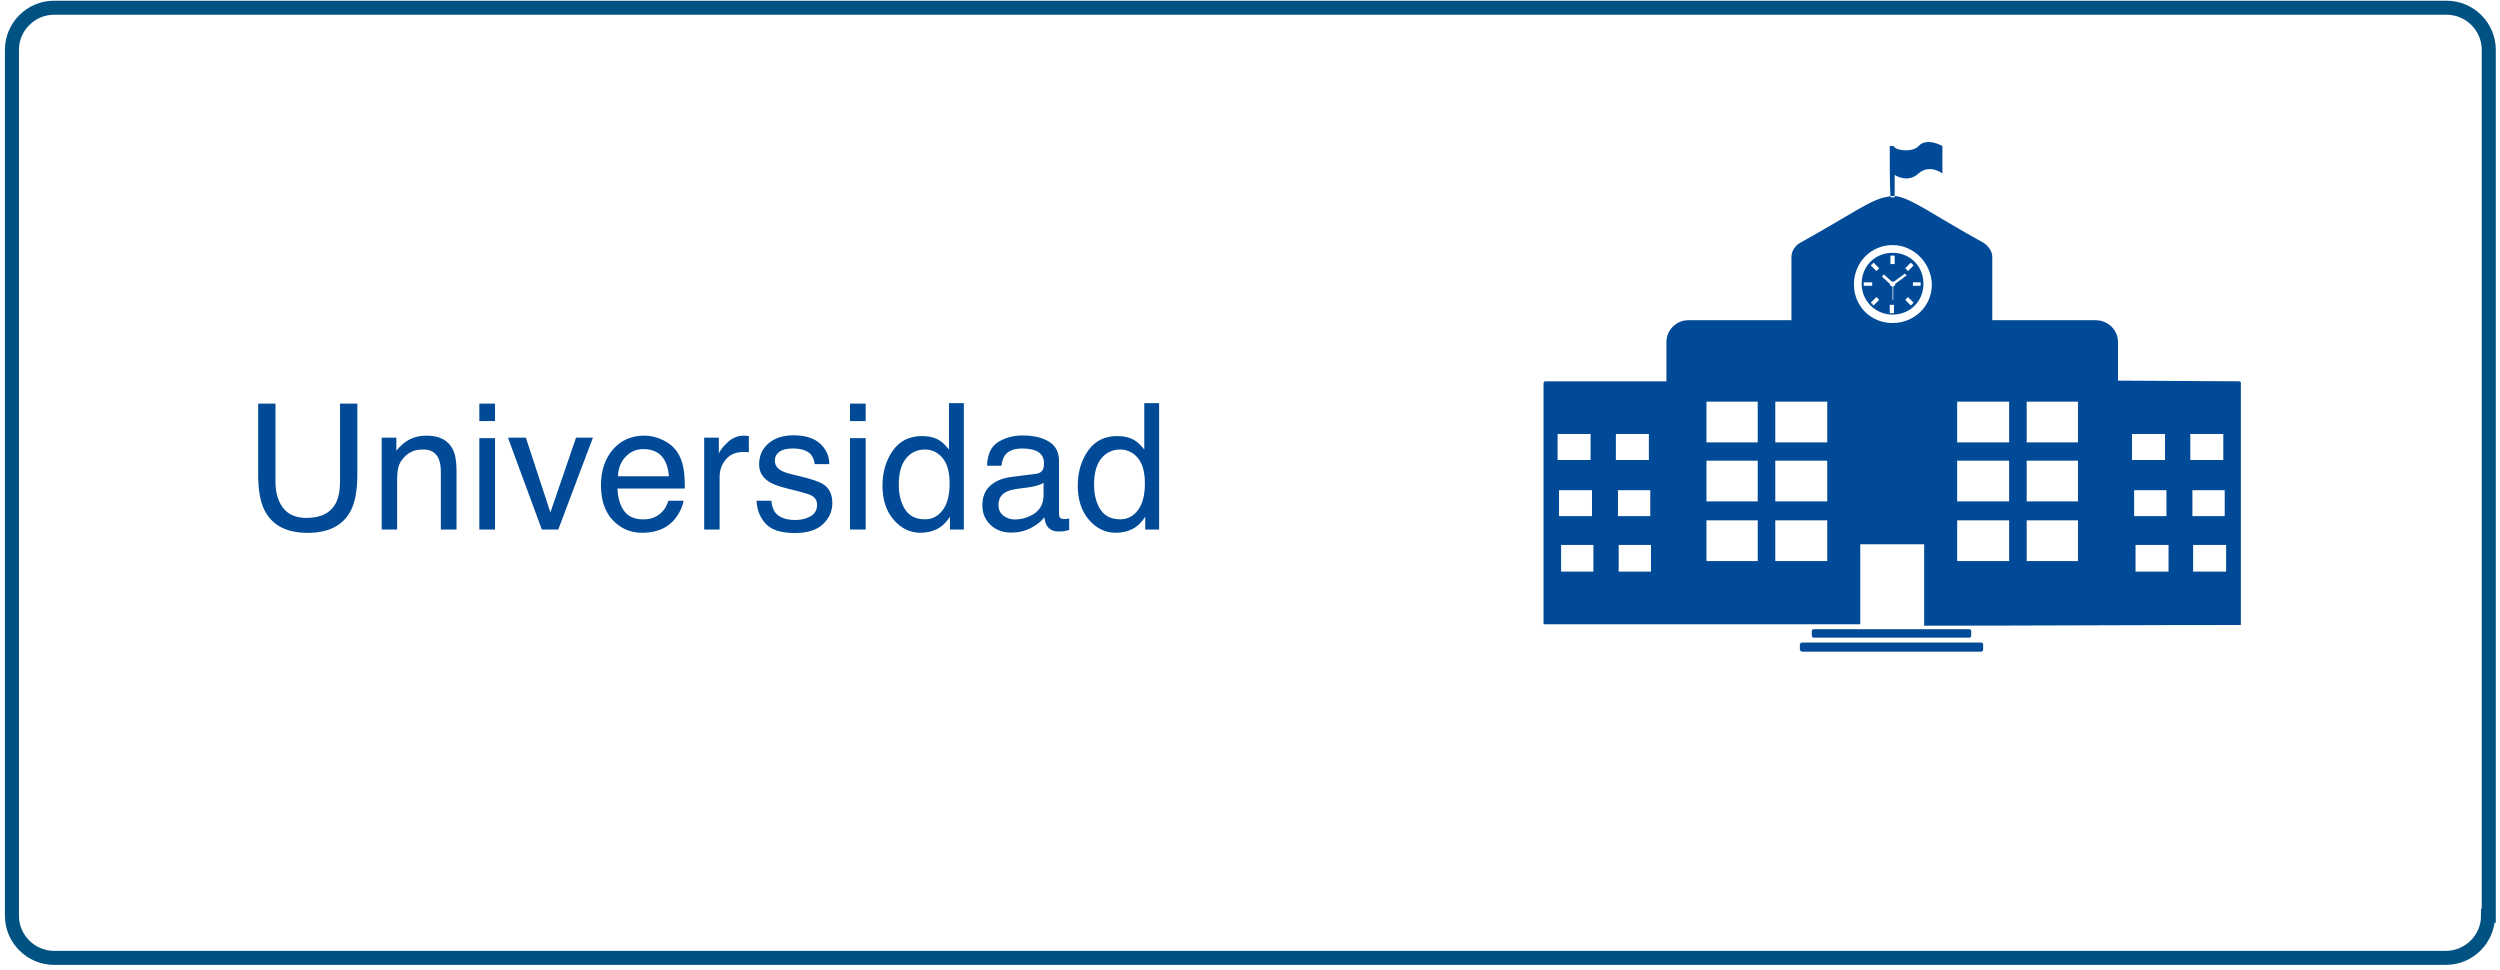
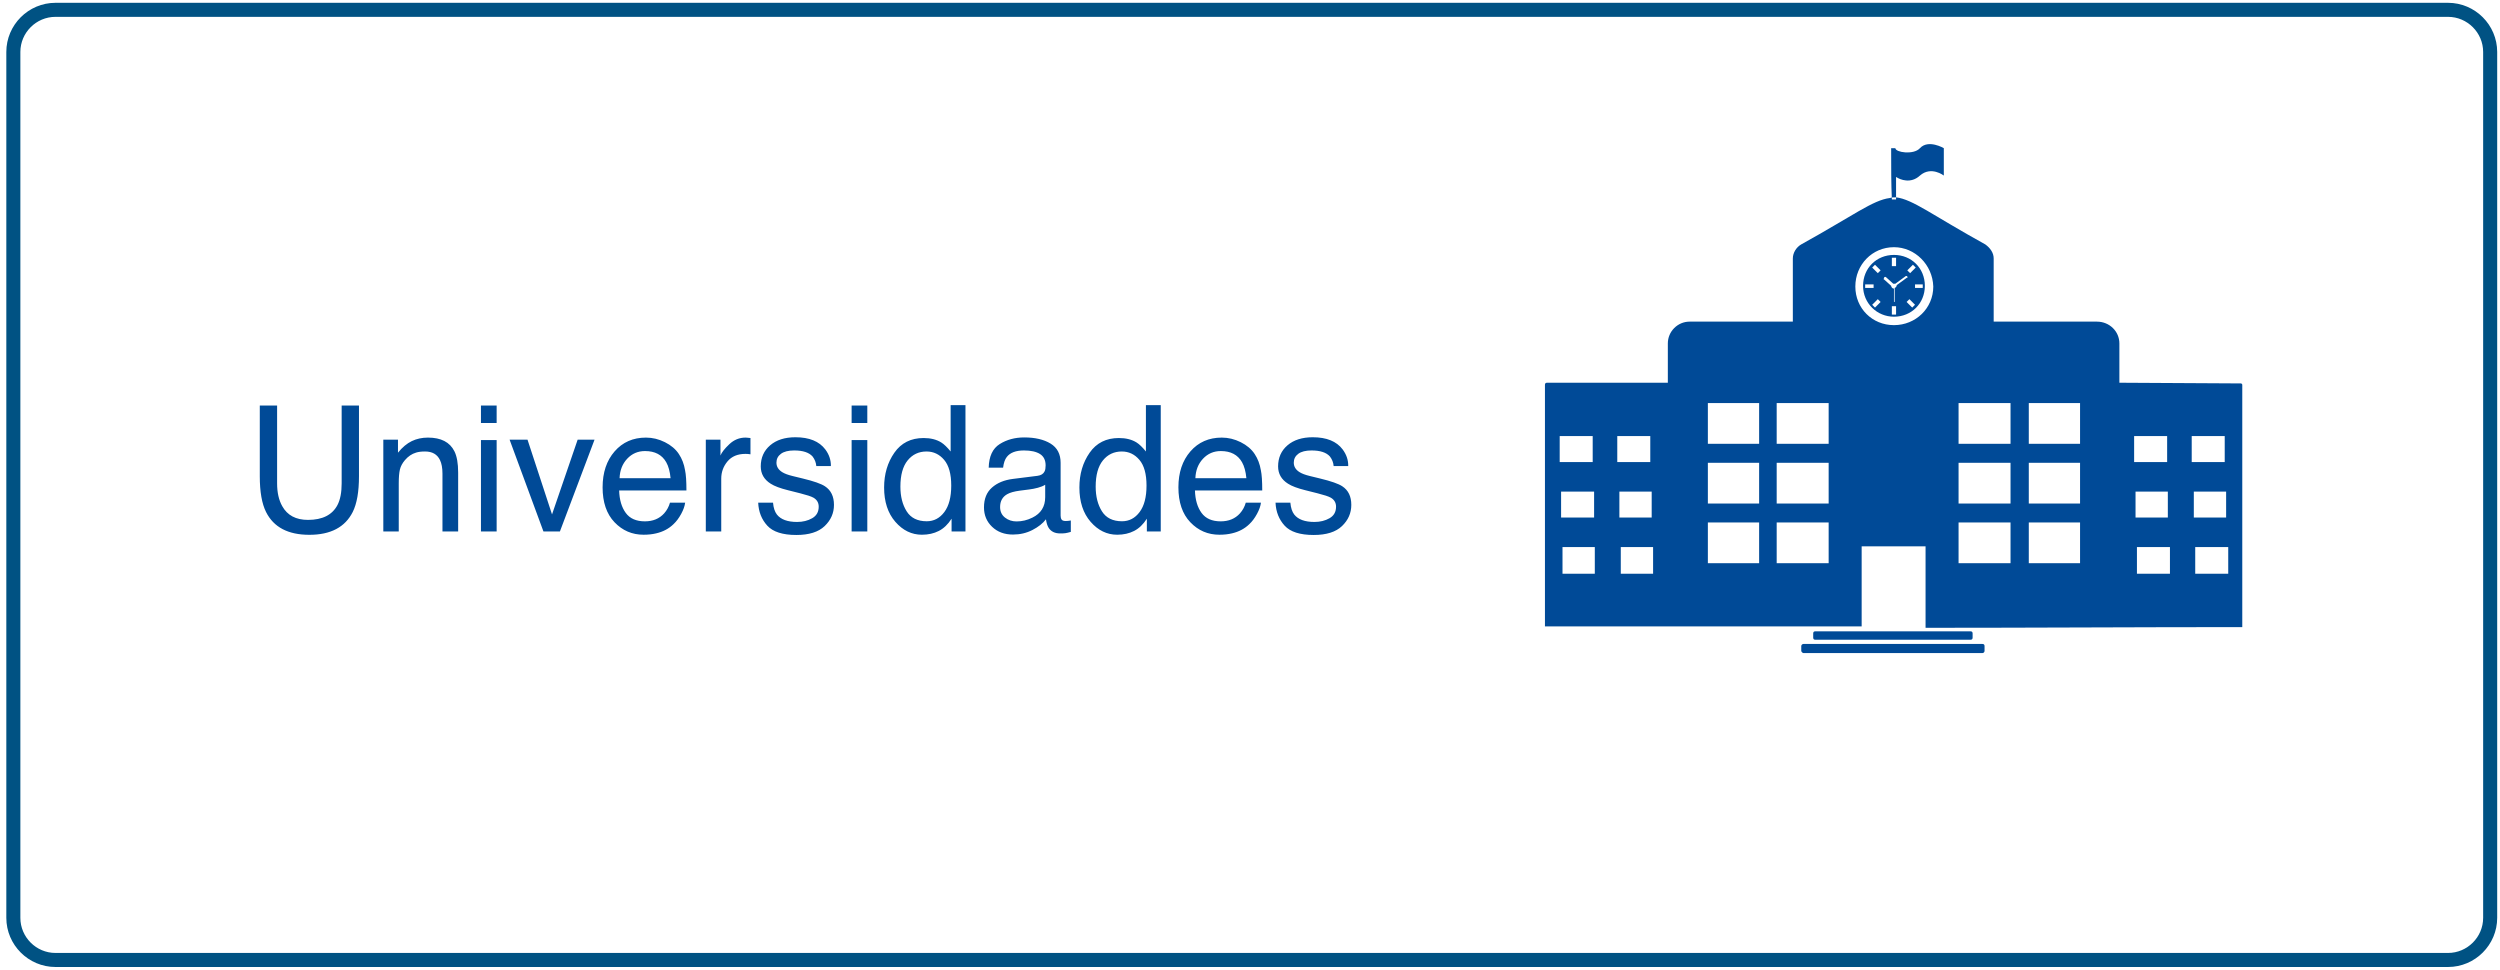
<svg xmlns="http://www.w3.org/2000/svg" width="356px" height="138px" viewBox="0 0 356 138" version="1.1">
  <defs />
  <g id="Page-1" stroke="none" stroke-width="1" fill="none" fill-rule="evenodd">
-     <g id="Tablet" transform="translate(-338, -270)">
-       <g id="item1" transform="translate(339, 271)">
-         <path d="M38.228,56.47 L38.228,67.554 C38.228,68.856 38.473,69.938 38.961,70.801 C39.685,72.103 40.906,72.754 42.623,72.754 C44.682,72.754 46.082,72.05 46.822,70.642 C47.221,69.877 47.42,68.848 47.42,67.554 L47.42,56.47 L49.886,56.47 L49.886,66.54 C49.886,68.746 49.589,70.443 48.995,71.631 C47.905,73.795 45.846,74.878 42.818,74.878 C39.791,74.878 37.736,73.795 36.654,71.631 C36.06,70.443 35.763,68.746 35.763,66.54 L35.763,56.47 L38.228,56.47 Z M53.353,61.328 L55.44,61.328 L55.44,63.183 C56.059,62.418 56.714,61.869 57.406,61.535 C58.097,61.202 58.866,61.035 59.713,61.035 C61.568,61.035 62.822,61.682 63.473,62.976 C63.831,63.684 64.01,64.697 64.01,66.015 L64.01,74.402 L61.776,74.402 L61.776,66.162 C61.776,65.364 61.658,64.722 61.422,64.233 C61.031,63.419 60.323,63.013 59.298,63.013 C58.777,63.013 58.35,63.065 58.016,63.171 C57.414,63.35 56.885,63.708 56.429,64.245 C56.063,64.677 55.825,65.122 55.715,65.582 C55.605,66.042 55.55,66.699 55.55,67.554 L55.55,74.402 L53.353,74.402 L53.353,61.328 Z M67.257,61.389 L69.491,61.389 L69.491,74.402 L67.257,74.402 L67.257,61.389 Z M67.257,56.47 L69.491,56.47 L69.491,58.96 L67.257,58.96 L67.257,56.47 Z M73.885,61.328 L77.376,71.973 L81.026,61.328 L83.431,61.328 L78.499,74.402 L76.156,74.402 L71.334,61.328 L73.885,61.328 Z M93.453,61.688 C94.324,62.123 94.987,62.687 95.443,63.379 C95.882,64.038 96.175,64.807 96.322,65.686 C96.452,66.288 96.517,67.248 96.517,68.567 L86.934,68.567 C86.975,69.893 87.288,70.957 87.874,71.759 C88.46,72.56 89.368,72.961 90.597,72.961 C91.744,72.961 92.66,72.583 93.343,71.826 C93.734,71.387 94.01,70.878 94.173,70.3 L96.334,70.3 C96.277,70.78 96.088,71.315 95.766,71.905 C95.445,72.495 95.085,72.978 94.686,73.352 C94.019,74.003 93.193,74.442 92.208,74.67 C91.679,74.8 91.081,74.866 90.413,74.866 C88.786,74.866 87.406,74.274 86.275,73.089 C85.144,71.905 84.579,70.247 84.579,68.115 C84.579,66.015 85.148,64.311 86.287,63 C87.427,61.69 88.916,61.035 90.755,61.035 C91.683,61.035 92.582,61.253 93.453,61.688 Z M94.259,66.821 C94.169,65.869 93.962,65.108 93.636,64.538 C93.034,63.48 92.029,62.952 90.621,62.952 C89.612,62.952 88.766,63.316 88.082,64.044 C87.398,64.772 87.036,65.698 86.996,66.821 L94.259,66.821 Z M99.276,61.328 L101.363,61.328 L101.363,63.586 C101.534,63.147 101.953,62.612 102.621,61.981 C103.288,61.35 104.057,61.035 104.928,61.035 C104.968,61.035 105.037,61.039 105.135,61.047 C105.233,61.055 105.4,61.072 105.636,61.096 L105.636,63.415 C105.505,63.391 105.385,63.375 105.276,63.367 C105.166,63.358 105.046,63.354 104.915,63.354 C103.809,63.354 102.958,63.71 102.364,64.422 C101.77,65.135 101.473,65.954 101.473,66.882 L101.473,74.402 L99.276,74.402 L99.276,61.328 Z M108.846,70.3 C108.911,71.033 109.094,71.594 109.395,71.985 C109.949,72.693 110.909,73.047 112.276,73.047 C113.09,73.047 113.806,72.87 114.425,72.516 C115.043,72.162 115.352,71.614 115.352,70.874 C115.352,70.312 115.104,69.885 114.608,69.592 C114.29,69.413 113.664,69.206 112.728,68.97 L110.982,68.53 C109.867,68.253 109.045,67.944 108.517,67.602 C107.572,67.008 107.1,66.186 107.1,65.137 C107.1,63.9 107.546,62.899 108.437,62.134 C109.328,61.369 110.527,60.986 112.032,60.986 C114.002,60.986 115.422,61.564 116.292,62.72 C116.838,63.452 117.102,64.241 117.086,65.088 L115.011,65.088 C114.97,64.591 114.795,64.14 114.486,63.733 C113.981,63.155 113.106,62.866 111.861,62.866 C111.031,62.866 110.402,63.025 109.975,63.342 C109.548,63.66 109.334,64.079 109.334,64.599 C109.334,65.169 109.615,65.625 110.177,65.967 C110.502,66.17 110.982,66.349 111.617,66.504 L113.07,66.858 C114.649,67.24 115.706,67.611 116.244,67.969 C117.098,68.53 117.525,69.413 117.525,70.618 C117.525,71.781 117.084,72.786 116.201,73.633 C115.318,74.479 113.973,74.902 112.166,74.902 C110.221,74.902 108.844,74.461 108.034,73.578 C107.225,72.695 106.791,71.602 106.734,70.3 L108.846,70.3 Z M120.04,61.389 L122.274,61.389 L122.274,74.402 L120.04,74.402 L120.04,61.389 Z M120.04,56.47 L122.274,56.47 L122.274,58.96 L120.04,58.96 L120.04,56.47 Z M127.877,71.533 C128.471,72.477 129.423,72.949 130.733,72.949 C131.751,72.949 132.587,72.512 133.242,71.637 C133.897,70.762 134.225,69.507 134.225,67.871 C134.225,66.219 133.887,64.996 133.211,64.203 C132.536,63.409 131.702,63.013 130.709,63.013 C129.602,63.013 128.705,63.436 128.017,64.282 C127.33,65.128 126.986,66.374 126.986,68.017 C126.986,69.417 127.283,70.589 127.877,71.533 Z M132.808,61.731 C133.199,61.975 133.643,62.402 134.139,63.013 L134.139,56.409 L136.251,56.409 L136.251,74.402 L134.273,74.402 L134.273,72.583 C133.761,73.389 133.154,73.97 132.454,74.328 C131.755,74.687 130.953,74.866 130.05,74.866 C128.593,74.866 127.332,74.253 126.266,73.028 C125.199,71.804 124.666,70.174 124.666,68.139 C124.666,66.235 125.153,64.585 126.125,63.19 C127.098,61.794 128.487,61.096 130.294,61.096 C131.295,61.096 132.133,61.308 132.808,61.731 Z M141.878,72.424 C142.342,72.79 142.891,72.973 143.526,72.973 C144.299,72.973 145.048,72.794 145.772,72.436 C146.993,71.842 147.603,70.87 147.603,69.519 L147.603,67.749 C147.335,67.92 146.989,68.062 146.566,68.176 C146.143,68.29 145.728,68.371 145.321,68.42 L143.99,68.591 C143.193,68.697 142.594,68.864 142.196,69.092 C141.52,69.474 141.183,70.084 141.183,70.923 C141.183,71.557 141.414,72.058 141.878,72.424 Z M146.505,66.479 C147.009,66.414 147.347,66.203 147.518,65.845 C147.616,65.649 147.664,65.368 147.664,65.002 C147.664,64.254 147.398,63.71 146.865,63.373 C146.332,63.035 145.569,62.866 144.576,62.866 C143.429,62.866 142.615,63.175 142.135,63.794 C141.866,64.136 141.691,64.644 141.61,65.32 L139.559,65.32 C139.6,63.708 140.123,62.587 141.128,61.957 C142.133,61.326 143.298,61.011 144.625,61.011 C146.163,61.011 147.412,61.304 148.372,61.889 C149.325,62.475 149.801,63.387 149.801,64.624 L149.801,72.156 C149.801,72.383 149.847,72.567 149.941,72.705 C150.035,72.843 150.232,72.912 150.533,72.912 C150.631,72.912 150.741,72.906 150.863,72.894 C150.985,72.882 151.115,72.864 151.253,72.839 L151.253,74.463 C150.912,74.56 150.651,74.621 150.472,74.646 C150.293,74.67 150.049,74.682 149.74,74.682 C148.983,74.682 148.433,74.414 148.092,73.877 C147.913,73.592 147.787,73.189 147.713,72.668 C147.266,73.254 146.623,73.763 145.785,74.194 C144.946,74.625 144.023,74.841 143.014,74.841 C141.801,74.841 140.81,74.473 140.041,73.736 C139.272,73 138.888,72.078 138.888,70.972 C138.888,69.759 139.266,68.819 140.023,68.152 C140.78,67.484 141.773,67.073 143.001,66.919 L146.505,66.479 Z M155.684,71.533 C156.279,72.477 157.231,72.949 158.541,72.949 C159.558,72.949 160.394,72.512 161.049,71.637 C161.705,70.762 162.032,69.507 162.032,67.871 C162.032,66.219 161.694,64.996 161.019,64.203 C160.343,63.409 159.509,63.013 158.517,63.013 C157.41,63.013 156.513,63.436 155.825,64.282 C155.137,65.128 154.793,66.374 154.793,68.017 C154.793,69.417 155.09,70.589 155.684,71.533 Z M160.616,61.731 C161.007,61.975 161.45,62.402 161.947,63.013 L161.947,56.409 L164.058,56.409 L164.058,74.402 L162.081,74.402 L162.081,72.583 C161.568,73.389 160.962,73.97 160.262,74.328 C159.562,74.687 158.761,74.866 157.857,74.866 C156.401,74.866 155.139,74.253 154.073,73.028 C153.007,71.804 152.474,70.174 152.474,68.139 C152.474,66.235 152.96,64.585 153.933,63.19 C154.905,61.794 156.295,61.096 158.101,61.096 C159.102,61.096 159.941,61.308 160.616,61.731 Z" id="Universidad" fill="#004A97" />
-         <path d="M353.3,129.4 C353.3,132.7 350.6,135.4 347.3,135.4 L6.7,135.4 C3.4,135.4 0.7,132.7 0.7,129.4 L0.7,6.1 C0.7,2.8 3.4,0.1 6.7,0.1 L347.4,0.1 C350.7,0.1 353.4,2.8 353.4,6.1 L353.4,129.4 L353.3,129.4 Z" id="Shape" stroke="#005283" stroke-width="2" />
-         <path d="M268.1,19.8 L268.7,19.8 C268.7,20.4 271.3,20.8 272.2,19.8 C273.4,18.5 275.6,19.8 275.6,19.8 L275.6,23.7 C275.6,23.7 273.8,22.3 272.2,23.7 C270.9,24.9 269.4,24.3 268.8,23.9 C268.8,24.5 268.8,26 268.8,27.1 L268.2,27.1 C268.1,24.9 268.1,22.4 268.1,19.8 L268.1,19.8 Z M300.6,53.2 L317.9,53.3 C318,53.3 318.1,53.4 318.1,53.5 L318.1,88 C303.1,88 288,88.1 273,88.1 L273,76.5 L263.9,76.5 L263.9,87.9 L238.4,87.9 L238.4,87.9 L236.3,87.9 L236.3,87.9 L218.8,87.9 L218.8,53.6 C218.8,53.4 218.9,53.3 219.1,53.3 L235.2,53.3 L236.2,53.3 L236.2,53.3 L236.3,53.3 C236.3,51.4 236.3,49.6 236.3,47.7 C236.3,46 237.7,44.6 239.4,44.6 L254.1,44.6 L254.1,35.6 C254.1,34.8 254.6,34 255.3,33.6 C262.7,29.5 265.5,27.3 267.9,27 C268.2,26.9 268.5,26.9 268.8,26.9 C271.2,27.2 273.9,29.4 281.5,33.6 C282.2,34.1 282.7,34.8 282.7,35.6 L282.7,44.6 L297.4,44.6 C299.2,44.6 300.6,46 300.6,47.7 L300.6,53.2 Z M220.8,60.8 L225.5,60.8 L225.5,64.5 L220.8,64.5 L220.8,60.8 Z M229.1,60.8 L233.8,60.8 L233.8,64.5 L229.1,64.5 L229.1,60.8 Z M221,68.8 L225.7,68.8 L225.7,72.5 L221,72.5 L221,68.8 Z M229.4,68.8 L234,68.8 L234,72.5 L229.4,72.5 L229.4,68.8 Z M221.3,76.6 L225.9,76.6 L225.9,80.4 L221.3,80.4 L221.3,76.6 Z M229.5,76.6 L234.1,76.6 L234.1,80.4 L229.5,80.4 L229.5,76.6 Z M302.6,60.8 L307.3,60.8 L307.3,64.5 L302.6,64.5 L302.6,60.8 Z M310.9,60.8 L315.6,60.8 L315.6,64.5 L310.9,64.5 L310.9,60.8 Z M302.9,68.8 L307.5,68.8 L307.5,72.5 L302.9,72.5 L302.9,68.8 Z M311.2,68.8 L315.8,68.8 L315.8,72.5 L311.2,72.5 L311.2,68.8 Z M303.1,76.6 L307.8,76.6 L307.8,80.4 L303.1,80.4 L303.1,76.6 Z M311.3,76.6 L316,76.6 L316,80.4 L311.3,80.4 L311.3,76.6 Z M279.7,89.5 C279.7,89.7 279.6,89.8 279.4,89.8 L257.3,89.8 C257.1,89.8 257,89.7 257,89.5 L257,88.9 C257,88.7 257.1,88.6 257.3,88.6 L279.4,88.6 C279.6,88.6 279.7,88.7 279.7,88.9 L279.7,89.5 Z M281.4,91.5 C281.4,91.6 281.3,91.8 281.1,91.8 L255.6,91.8 C255.5,91.8 255.3,91.6 255.3,91.5 L255.3,90.8 C255.3,90.6 255.5,90.5 255.6,90.5 L281.1,90.5 C281.3,90.5 281.4,90.6 281.4,90.8 L281.4,91.5 Z M268.5,33.9 L268.5,33.9 C265.4,33.9 263,36.4 263,39.5 C263,42.6 265.4,45 268.5,45 C271.6,45 274.1,42.6 274.1,39.5 C274,36.4 271.5,33.9 268.5,33.9 L268.5,33.9 Z M268.5,43.8 L268.5,43.8 C266.1,43.8 264.1,41.9 264.1,39.4 C264.1,36.9 266,35 268.5,35 C271,35 272.9,36.9 272.9,39.4 C272.9,41.9 271,43.8 268.5,43.8 L268.5,43.8 Z M265.8,36.4 L265.8,36.4 L266.6,37.2 L266.2,37.6 L265.4,36.8 L265.8,36.4 Z M268.2,35.4 L268.2,35.4 L268.8,35.4 L268.8,36.6 L268.2,36.6 L268.2,35.4 Z M268.7,43.6 L268.7,43.6 L268.1,43.6 L268.1,42.4 L268.7,42.4 L268.7,43.6 Z M265.8,42.5 L265.8,42.5 L265.4,42.1 L266.2,41.3 L266.6,41.7 L265.8,42.5 Z M270.4,38.1 L270.4,38.1 C270.4,38 270.3,38 270.2,38 L268.7,39.1 C268.6,39.1 268.6,39.1 268.5,39.1 L268.4,39.1 L267.4,38.2 C267.3,38.1 267.2,38.1 267.1,38.2 L267.1,38.3 C267,38.4 267,38.5 267.1,38.5 L268.1,39.4 L268.1,39.4 C268.1,39.6 268.3,39.8 268.5,39.8 L268.5,41.7 L268.6,41.7 L268.6,39.8 C268.7,39.8 268.9,39.6 268.9,39.4 L268.9,39.4 L270.4,38.3 C270.5,38.3 270.5,38.2 270.4,38.1 L270.4,38.1 Z M265.6,39.2 L265.6,39.7 L264.4,39.7 L264.4,39.2 L265.6,39.2 Z M272.5,39.2 L272.5,39.2 L272.5,39.7 L271.4,39.7 L271.4,39.2 L272.5,39.2 Z M270.7,41.3 L270.7,41.3 L271.5,42.1 L271.1,42.5 L270.3,41.7 L270.7,41.3 Z M271.1,36.4 L271.1,36.4 L271.5,36.8 L270.7,37.6 L270.3,37.2 L271.1,36.4 Z M287.6,56.2 L294.9,56.2 L294.9,62 L287.6,62 L287.6,56.2 Z M277.7,64.6 L285.1,64.6 L285.1,70.4 L277.7,70.4 L277.7,64.6 Z M287.6,64.6 L294.9,64.6 L294.9,70.4 L287.6,70.4 L287.6,64.6 Z M277.7,56.2 L285.1,56.2 L285.1,62 L277.7,62 L277.7,56.2 Z M277.7,73.1 L285.1,73.1 L285.1,78.9 L277.7,78.9 L277.7,73.1 Z M287.6,73.1 L294.9,73.1 L294.9,78.9 L287.6,78.9 L287.6,73.1 Z M251.8,56.2 L259.2,56.2 L259.2,62 L251.8,62 L251.8,56.2 L251.8,56.2 Z M242,64.6 L249.3,64.6 L249.3,70.4 L242,70.4 L242,64.6 Z M251.8,64.6 L259.2,64.6 L259.2,70.4 L251.8,70.4 L251.8,64.6 L251.8,64.6 Z M242,56.2 L249.3,56.2 L249.3,62 L242,62 L242,56.2 Z M242,73.1 L249.3,73.1 L249.3,78.9 L242,78.9 L242,73.1 Z M251.8,73.1 L259.2,73.1 L259.2,78.9 L251.8,78.9 L251.8,73.1 L251.8,73.1 Z" id="Shape" fill="#004A97" />
+     <g id="Tablet" transform="translate(-73, -448)">
+       <g id="item1" transform="translate(74, 449)">
+         <path d="M38.46,56.749 L38.46,67.833 C38.46,69.135 38.704,70.217 39.192,71.08 C39.917,72.382 41.137,73.033 42.854,73.033 C44.913,73.033 46.313,72.329 47.054,70.921 C47.452,70.156 47.652,69.127 47.652,67.833 L47.652,56.749 L50.118,56.749 L50.118,66.819 C50.118,69.025 49.821,70.722 49.227,71.91 C48.136,74.074 46.077,75.157 43.05,75.157 C40.022,75.157 37.968,74.074 36.885,71.91 C36.291,70.722 35.994,69.025 35.994,66.819 L35.994,56.749 L38.46,56.749 Z M53.584,61.607 L55.672,61.607 L55.672,63.462 C56.29,62.697 56.945,62.148 57.637,61.814 C58.329,61.481 59.098,61.314 59.944,61.314 C61.8,61.314 63.053,61.961 63.704,63.255 C64.062,63.963 64.241,64.976 64.241,66.294 L64.241,74.681 L62.007,74.681 L62.007,66.441 C62.007,65.643 61.889,65.001 61.653,64.512 C61.263,63.698 60.555,63.292 59.529,63.292 C59.008,63.292 58.581,63.344 58.248,63.45 C57.645,63.629 57.116,63.987 56.661,64.524 C56.294,64.956 56.056,65.401 55.946,65.861 C55.837,66.321 55.782,66.978 55.782,67.833 L55.782,74.681 L53.584,74.681 L53.584,61.607 Z M67.488,61.668 L69.722,61.668 L69.722,74.681 L67.488,74.681 L67.488,61.668 Z M67.488,56.749 L69.722,56.749 L69.722,59.239 L67.488,59.239 L67.488,56.749 Z M74.117,61.607 L77.608,72.252 L81.258,61.607 L83.663,61.607 L78.731,74.681 L76.387,74.681 L71.565,61.607 L74.117,61.607 Z M93.685,61.967 C94.555,62.402 95.219,62.966 95.674,63.658 C96.114,64.317 96.407,65.086 96.553,65.965 C96.683,66.567 96.748,67.527 96.748,68.846 L87.166,68.846 C87.207,70.172 87.52,71.236 88.106,72.038 C88.692,72.839 89.599,73.24 90.828,73.24 C91.976,73.24 92.891,72.862 93.575,72.105 C93.965,71.666 94.242,71.157 94.405,70.579 L96.565,70.579 C96.508,71.059 96.319,71.594 95.998,72.184 C95.676,72.774 95.316,73.257 94.917,73.631 C94.25,74.282 93.424,74.721 92.439,74.949 C91.91,75.079 91.312,75.145 90.645,75.145 C89.017,75.145 87.638,74.553 86.507,73.368 C85.376,72.184 84.81,70.526 84.81,68.394 C84.81,66.294 85.38,64.59 86.519,63.279 C87.658,61.969 89.148,61.314 90.987,61.314 C91.915,61.314 92.814,61.532 93.685,61.967 Z M94.49,67.1 C94.401,66.148 94.193,65.387 93.868,64.817 C93.265,63.759 92.26,63.231 90.852,63.231 C89.843,63.231 88.997,63.595 88.313,64.323 C87.63,65.051 87.268,65.977 87.227,67.1 L94.49,67.1 Z M99.507,61.607 L101.595,61.607 L101.595,63.865 C101.766,63.426 102.185,62.891 102.852,62.26 C103.519,61.629 104.288,61.314 105.159,61.314 C105.2,61.314 105.269,61.318 105.367,61.326 C105.464,61.334 105.631,61.351 105.867,61.375 L105.867,63.694 C105.737,63.67 105.617,63.654 105.507,63.646 C105.397,63.637 105.277,63.633 105.147,63.633 C104.04,63.633 103.19,63.989 102.596,64.701 C102.002,65.414 101.705,66.233 101.705,67.161 L101.705,74.681 L99.507,74.681 L99.507,61.607 Z M109.078,70.579 C109.143,71.312 109.326,71.873 109.627,72.264 C110.18,72.972 111.141,73.326 112.508,73.326 C113.322,73.326 114.038,73.149 114.656,72.795 C115.275,72.441 115.584,71.893 115.584,71.153 C115.584,70.591 115.336,70.164 114.839,69.871 C114.522,69.692 113.895,69.485 112.959,69.249 L111.214,68.809 C110.099,68.532 109.277,68.223 108.748,67.881 C107.804,67.287 107.332,66.465 107.332,65.416 C107.332,64.179 107.778,63.178 108.669,62.413 C109.56,61.648 110.758,61.265 112.264,61.265 C114.233,61.265 115.653,61.843 116.524,62.999 C117.069,63.731 117.334,64.52 117.317,65.367 L115.242,65.367 C115.201,64.87 115.026,64.419 114.717,64.012 C114.213,63.434 113.338,63.145 112.093,63.145 C111.263,63.145 110.634,63.304 110.207,63.621 C109.779,63.939 109.566,64.358 109.566,64.878 C109.566,65.448 109.847,65.904 110.408,66.246 C110.734,66.449 111.214,66.628 111.849,66.783 L113.301,67.137 C114.88,67.519 115.938,67.89 116.475,68.248 C117.33,68.809 117.757,69.692 117.757,70.897 C117.757,72.06 117.315,73.065 116.432,73.912 C115.549,74.758 114.205,75.181 112.398,75.181 C110.453,75.181 109.076,74.74 108.266,73.857 C107.456,72.974 107.023,71.881 106.966,70.579 L109.078,70.579 Z M120.271,61.668 L122.505,61.668 L122.505,74.681 L120.271,74.681 L120.271,61.668 Z M120.271,56.749 L122.505,56.749 L122.505,59.239 L120.271,59.239 L120.271,56.749 Z M128.108,71.812 C128.702,72.756 129.655,73.228 130.965,73.228 C131.982,73.228 132.818,72.791 133.473,71.916 C134.128,71.041 134.456,69.786 134.456,68.15 C134.456,66.498 134.118,65.275 133.443,64.482 C132.767,63.688 131.933,63.292 130.94,63.292 C129.834,63.292 128.936,63.715 128.249,64.561 C127.561,65.407 127.217,66.653 127.217,68.296 C127.217,69.696 127.514,70.868 128.108,71.812 Z M133.04,62.01 C133.431,62.254 133.874,62.681 134.371,63.292 L134.371,56.688 L136.482,56.688 L136.482,74.681 L134.505,74.681 L134.505,72.862 C133.992,73.668 133.386,74.249 132.686,74.607 C131.986,74.966 131.185,75.145 130.281,75.145 C128.824,75.145 127.563,74.532 126.497,73.307 C125.431,72.083 124.898,70.453 124.898,68.418 C124.898,66.514 125.384,64.864 126.357,63.469 C127.329,62.073 128.719,61.375 130.525,61.375 C131.526,61.375 132.365,61.587 133.04,62.01 Z M142.11,72.703 C142.574,73.069 143.123,73.252 143.758,73.252 C144.531,73.252 145.28,73.073 146.004,72.715 C147.225,72.121 147.835,71.149 147.835,69.798 L147.835,68.028 C147.566,68.199 147.22,68.341 146.797,68.455 C146.374,68.569 145.959,68.65 145.552,68.699 L144.222,68.87 C143.424,68.976 142.826,69.143 142.427,69.371 C141.752,69.753 141.414,70.363 141.414,71.202 C141.414,71.836 141.646,72.337 142.11,72.703 Z M146.736,66.758 C147.241,66.693 147.579,66.482 147.749,66.124 C147.847,65.928 147.896,65.647 147.896,65.281 C147.896,64.533 147.629,63.989 147.096,63.652 C146.563,63.314 145.8,63.145 144.808,63.145 C143.66,63.145 142.846,63.454 142.366,64.073 C142.098,64.415 141.923,64.923 141.841,65.599 L139.79,65.599 C139.831,63.987 140.354,62.866 141.359,62.236 C142.364,61.605 143.53,61.29 144.856,61.29 C146.394,61.29 147.644,61.583 148.604,62.168 C149.556,62.754 150.032,63.666 150.032,64.903 L150.032,72.435 C150.032,72.662 150.079,72.846 150.173,72.984 C150.266,73.122 150.463,73.191 150.765,73.191 C150.862,73.191 150.972,73.185 151.094,73.173 C151.216,73.161 151.346,73.143 151.485,73.118 L151.485,74.742 C151.143,74.839 150.883,74.9 150.704,74.925 C150.525,74.949 150.28,74.961 149.971,74.961 C149.214,74.961 148.665,74.693 148.323,74.156 C148.144,73.871 148.018,73.468 147.945,72.947 C147.497,73.533 146.854,74.042 146.016,74.473 C145.178,74.904 144.254,75.12 143.245,75.12 C142.033,75.12 141.042,74.752 140.273,74.015 C139.504,73.279 139.119,72.357 139.119,71.251 C139.119,70.038 139.498,69.098 140.254,68.431 C141.011,67.763 142.004,67.352 143.233,67.198 L146.736,66.758 Z M155.916,71.812 C156.51,72.756 157.462,73.228 158.772,73.228 C159.79,73.228 160.626,72.791 161.281,71.916 C161.936,71.041 162.264,69.786 162.264,68.15 C162.264,66.498 161.926,65.275 161.25,64.482 C160.575,63.688 159.741,63.292 158.748,63.292 C157.641,63.292 156.744,63.715 156.056,64.561 C155.369,65.407 155.025,66.653 155.025,68.296 C155.025,69.696 155.322,70.868 155.916,71.812 Z M160.848,62.01 C161.238,62.254 161.682,62.681 162.178,63.292 L162.178,56.688 L164.29,56.688 L164.29,74.681 L162.312,74.681 L162.312,72.862 C161.8,73.668 161.193,74.249 160.494,74.607 C159.794,74.966 158.992,75.145 158.089,75.145 C156.632,75.145 155.371,74.532 154.305,73.307 C153.239,72.083 152.706,70.453 152.706,68.418 C152.706,66.514 153.192,64.864 154.164,63.469 C155.137,62.073 156.526,61.375 158.333,61.375 C159.334,61.375 160.172,61.587 160.848,62.01 Z M175.679,61.967 C176.55,62.402 177.213,62.966 177.669,63.658 C178.108,64.317 178.401,65.086 178.548,65.965 C178.678,66.567 178.743,67.527 178.743,68.846 L169.161,68.846 C169.201,70.172 169.515,71.236 170.101,72.038 C170.686,72.839 171.594,73.24 172.823,73.24 C173.97,73.24 174.886,72.862 175.569,72.105 C175.96,71.666 176.237,71.157 176.399,70.579 L178.56,70.579 C178.503,71.059 178.314,71.594 177.992,72.184 C177.671,72.774 177.311,73.257 176.912,73.631 C176.245,74.282 175.419,74.721 174.434,74.949 C173.905,75.079 173.307,75.145 172.64,75.145 C171.012,75.145 169.633,74.553 168.501,73.368 C167.37,72.184 166.805,70.526 166.805,68.394 C166.805,66.294 167.374,64.59 168.514,63.279 C169.653,61.969 171.142,61.314 172.981,61.314 C173.909,61.314 174.808,61.532 175.679,61.967 Z M176.485,67.1 C176.395,66.148 176.188,65.387 175.862,64.817 C175.26,63.759 174.255,63.231 172.847,63.231 C171.838,63.231 170.992,63.595 170.308,64.323 C169.624,65.051 169.262,65.977 169.222,67.1 L176.485,67.1 Z M182.747,70.579 C182.812,71.312 182.995,71.873 183.296,72.264 C183.85,72.972 184.81,73.326 186.177,73.326 C186.991,73.326 187.707,73.149 188.326,72.795 C188.944,72.441 189.253,71.893 189.253,71.153 C189.253,70.591 189.005,70.164 188.509,69.871 C188.191,69.692 187.565,69.485 186.629,69.249 L184.883,68.809 C183.768,68.532 182.946,68.223 182.417,67.881 C181.473,67.287 181.001,66.465 181.001,65.416 C181.001,64.179 181.447,63.178 182.338,62.413 C183.229,61.648 184.428,61.265 185.933,61.265 C187.902,61.265 189.323,61.843 190.193,62.999 C190.739,63.731 191.003,64.52 190.987,65.367 L188.912,65.367 C188.871,64.87 188.696,64.419 188.387,64.012 C187.882,63.434 187.007,63.145 185.762,63.145 C184.932,63.145 184.303,63.304 183.876,63.621 C183.449,63.939 183.235,64.358 183.235,64.878 C183.235,65.448 183.516,65.904 184.078,66.246 C184.403,66.449 184.883,66.628 185.518,66.783 L186.971,67.137 C188.549,67.519 189.607,67.89 190.144,68.248 C190.999,68.809 191.426,69.692 191.426,70.897 C191.426,72.06 190.985,73.065 190.102,73.912 C189.219,74.758 187.874,75.181 186.067,75.181 C184.122,75.181 182.745,74.74 181.935,73.857 C181.126,72.974 180.692,71.881 180.635,70.579 L182.747,70.579 Z" id="Universidades" fill="#004A97" />
+         <path d="M353.6,129.7 C353.6,133 350.9,135.7 347.6,135.7 L6.9,135.7 C3.6,135.7 0.9,133 0.9,129.7 L0.9,6.4 C0.9,3.1 3.6,0.4 6.9,0.4 L347.6,0.4 C350.9,0.4 353.6,3.1 353.6,6.4 L353.6,129.7 Z" id="Shape" stroke="#005283" stroke-width="2" />
+         <path d="M268.3,20.1 L268.9,20.1 C268.9,20.7 271.5,21.1 272.4,20.1 C273.6,18.8 275.8,20.1 275.8,20.1 L275.8,24 C275.8,24 274,22.6 272.4,24 C271.1,25.2 269.6,24.6 269,24.2 C269,24.8 269,26.3 269,27.4 L268.4,27.4 C268.3,25.2 268.3,22.7 268.3,20.1 L268.3,20.1 Z M300.8,53.5 L318.1,53.6 C318.2,53.6 318.3,53.7 318.3,53.8 L318.3,88.3 C303.3,88.3 288.2,88.4 273.2,88.4 L273.2,76.8 L264.1,76.8 L264.1,88.2 L238.6,88.2 L238.6,88.2 L236.5,88.2 L236.5,88.2 L219,88.2 L219,53.8 C219,53.6 219.1,53.5 219.3,53.5 L235.4,53.5 L236.4,53.5 L236.4,53.5 L236.5,53.5 C236.5,51.6 236.5,49.8 236.5,47.9 C236.5,46.2 237.9,44.8 239.6,44.8 L254.3,44.8 L254.3,35.8 C254.3,35 254.8,34.2 255.5,33.8 C262.9,29.7 265.7,27.5 268.1,27.2 C268.4,27.1 268.7,27.1 269,27.1 C271.4,27.4 274.1,29.6 281.7,33.8 C282.4,34.3 282.9,35 282.9,35.8 L282.9,44.8 L297.6,44.8 C299.4,44.8 300.8,46.2 300.8,47.9 L300.8,53.5 Z M221.1,61.1 L225.8,61.1 L225.8,64.8 L221.1,64.8 L221.1,61.1 Z M229.3,61.1 L234,61.1 L234,64.8 L229.3,64.8 L229.3,61.1 Z M221.3,69 L226,69 L226,72.7 L221.3,72.7 L221.3,69 Z M229.6,69 L234.2,69 L234.2,72.7 L229.6,72.7 L229.6,69 Z M221.5,76.9 L226.1,76.9 L226.1,80.7 L221.5,80.7 L221.5,76.9 Z M229.8,76.9 L234.4,76.9 L234.4,80.7 L229.8,80.7 L229.8,76.9 Z M302.9,61.1 L307.6,61.1 L307.6,64.8 L302.9,64.8 L302.9,61.1 Z M311.1,61.1 L315.8,61.1 L315.8,64.8 L311.1,64.8 L311.1,61.1 Z M303.1,69 L307.7,69 L307.7,72.7 L303.1,72.7 L303.1,69 Z M311.4,69 L316,69 L316,72.7 L311.4,72.7 L311.4,69 Z M303.3,76.9 L308,76.9 L308,80.7 L303.3,80.7 L303.3,76.9 Z M311.6,76.9 L316.3,76.9 L316.3,80.7 L311.6,80.7 L311.6,76.9 Z M279.9,89.8 C279.9,90 279.8,90.1 279.6,90.1 L257.5,90.1 C257.3,90.1 257.2,90 257.2,89.8 L257.2,89.2 C257.2,89 257.3,88.9 257.5,88.9 L279.6,88.9 C279.8,88.9 279.9,89 279.9,89.2 L279.9,89.8 Z M281.6,91.7 C281.6,91.8 281.5,92 281.3,92 L255.8,92 C255.7,92 255.5,91.8 255.5,91.7 L255.5,91 C255.5,90.8 255.7,90.7 255.8,90.7 L281.3,90.7 C281.5,90.7 281.6,90.8 281.6,91 L281.6,91.7 Z M268.7,34.2 L268.7,34.2 C265.6,34.2 263.2,36.7 263.2,39.8 C263.2,42.9 265.6,45.3 268.7,45.3 C271.8,45.3 274.3,42.9 274.3,39.8 C274.2,36.7 271.7,34.2 268.7,34.2 L268.7,34.2 Z M268.7,44.1 L268.7,44.1 C266.3,44.1 264.3,42.2 264.3,39.7 C264.3,37.2 266.2,35.3 268.7,35.3 C271.2,35.3 273.1,37.2 273.1,39.7 C273.1,42.2 271.2,44.1 268.7,44.1 L268.7,44.1 Z M266,36.7 L266,36.7 L266.8,37.5 L266.4,37.9 L265.6,37.1 L266,36.7 Z M268.4,35.7 L268.4,35.7 L269,35.7 L269,36.9 L268.4,36.9 L268.4,35.7 Z M269,43.8 L269,43.8 L268.4,43.8 L268.4,42.6 L269,42.6 L269,43.8 Z M266,42.8 L266,42.8 L265.6,42.4 L266.4,41.6 L266.8,42 L266,42.8 Z M270.6,38.4 L270.6,38.4 C270.6,38.3 270.5,38.3 270.4,38.3 L268.9,39.4 C268.8,39.4 268.8,39.4 268.7,39.4 L268.6,39.4 L267.6,38.5 C267.5,38.4 267.4,38.4 267.3,38.5 L267.3,38.6 C267.2,38.7 267.2,38.8 267.3,38.8 L268.3,39.7 L268.3,39.7 C268.3,39.9 268.5,40.1 268.7,40.1 L268.7,42 L268.8,42 L268.8,40 C268.9,40 269.1,39.8 269.1,39.6 L269.1,39.6 L270.6,38.5 C270.7,38.6 270.7,38.5 270.6,38.4 L270.6,38.4 Z M265.8,39.5 L265.8,40 L264.6,40 L264.6,39.5 L265.8,39.5 Z M272.8,39.5 L272.8,39.5 L272.8,40 L271.7,40 L271.7,39.5 L272.8,39.5 Z M270.9,41.6 L270.9,41.6 L271.7,42.4 L271.3,42.8 L270.5,42 L270.9,41.6 Z M271.4,36.7 L271.4,36.7 L271.8,37.1 L271,37.9 L270.6,37.5 L271.4,36.7 Z M287.9,56.4 L295.2,56.4 L295.2,62.2 L287.9,62.2 L287.9,56.4 Z M277.9,64.9 L285.3,64.9 L285.3,70.7 L277.9,70.7 L277.9,64.9 Z M287.9,64.9 L295.2,64.9 L295.2,70.7 L287.9,70.7 L287.9,64.9 Z M277.9,56.4 L285.3,56.4 L285.3,62.2 L277.9,62.2 L277.9,56.4 Z M277.9,73.4 L285.3,73.4 L285.3,79.2 L277.9,79.2 L277.9,73.4 Z M287.9,73.4 L295.2,73.4 L295.2,79.2 L287.9,79.2 L287.9,73.4 Z M252,56.4 L259.4,56.4 L259.4,62.2 L252,62.2 L252,56.4 Z M242.2,64.9 L249.5,64.9 L249.5,70.7 L242.2,70.7 L242.2,64.9 Z M252,64.9 L259.4,64.9 L259.4,70.7 L252,70.7 L252,64.9 Z M242.2,56.4 L249.5,56.4 L249.5,62.2 L242.2,62.2 L242.2,56.4 Z M242.2,73.4 L249.5,73.4 L249.5,79.2 L242.2,79.2 L242.2,73.4 Z M252,73.4 L259.4,73.4 L259.4,79.2 L252,79.2 L252,73.4 Z" id="Shape" fill="#004A97" />
      </g>
    </g>
  </g>
</svg>
